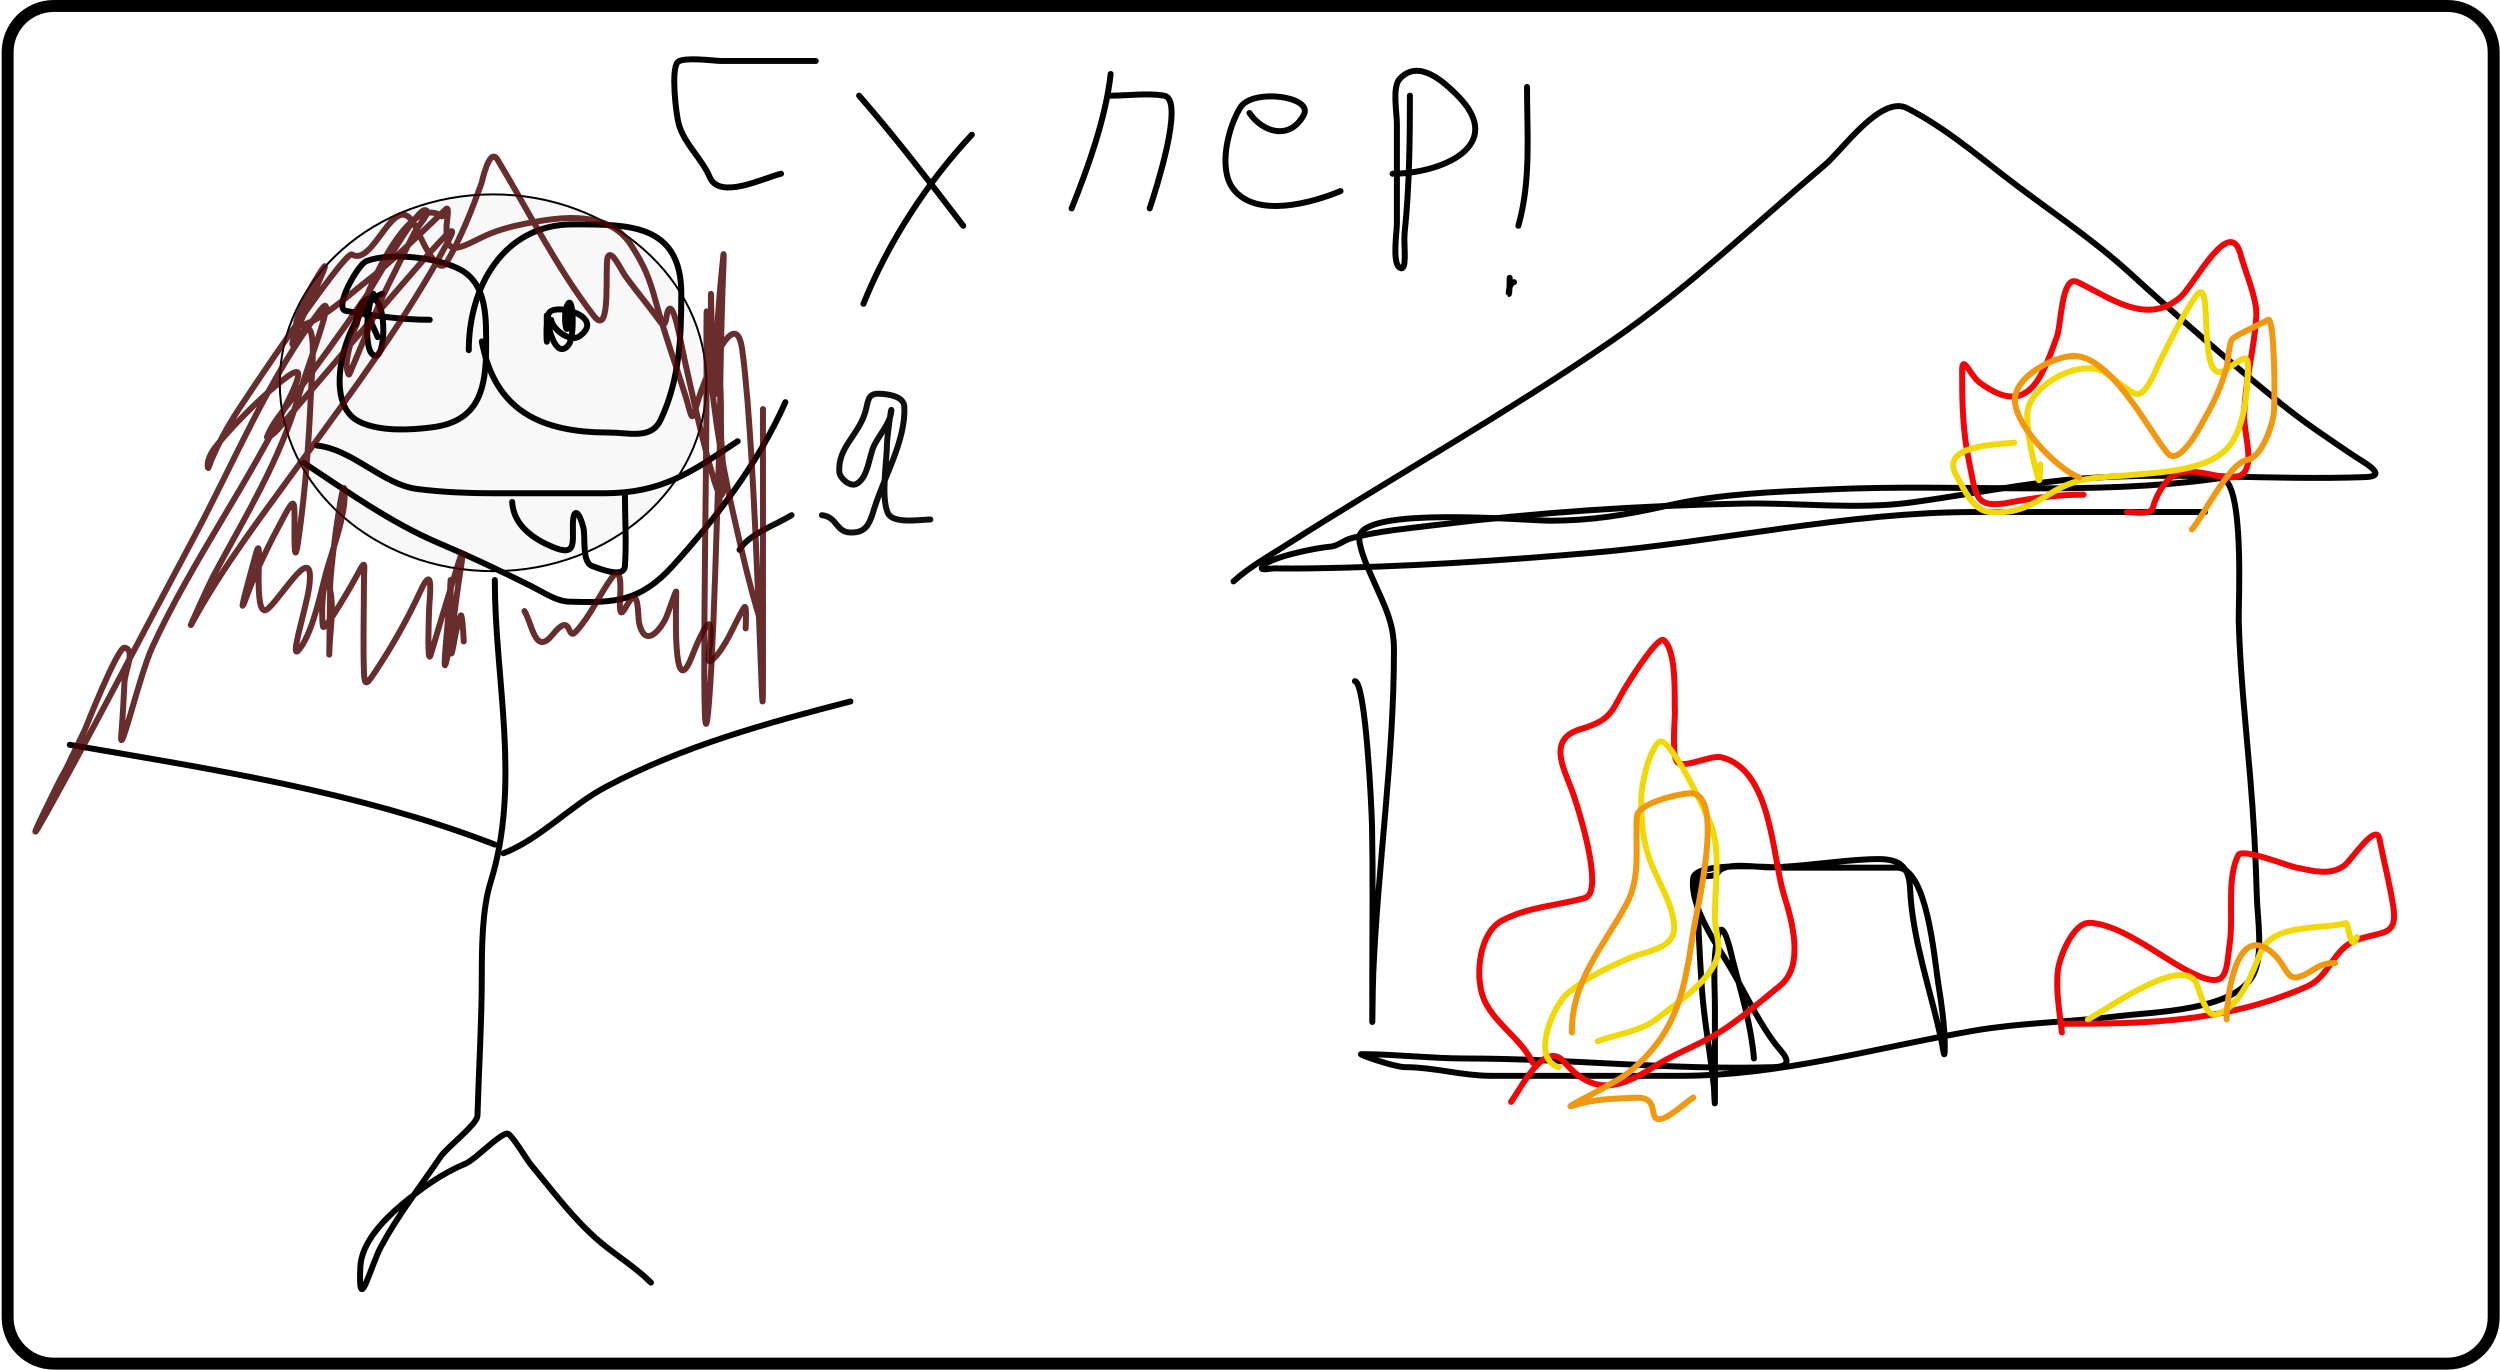
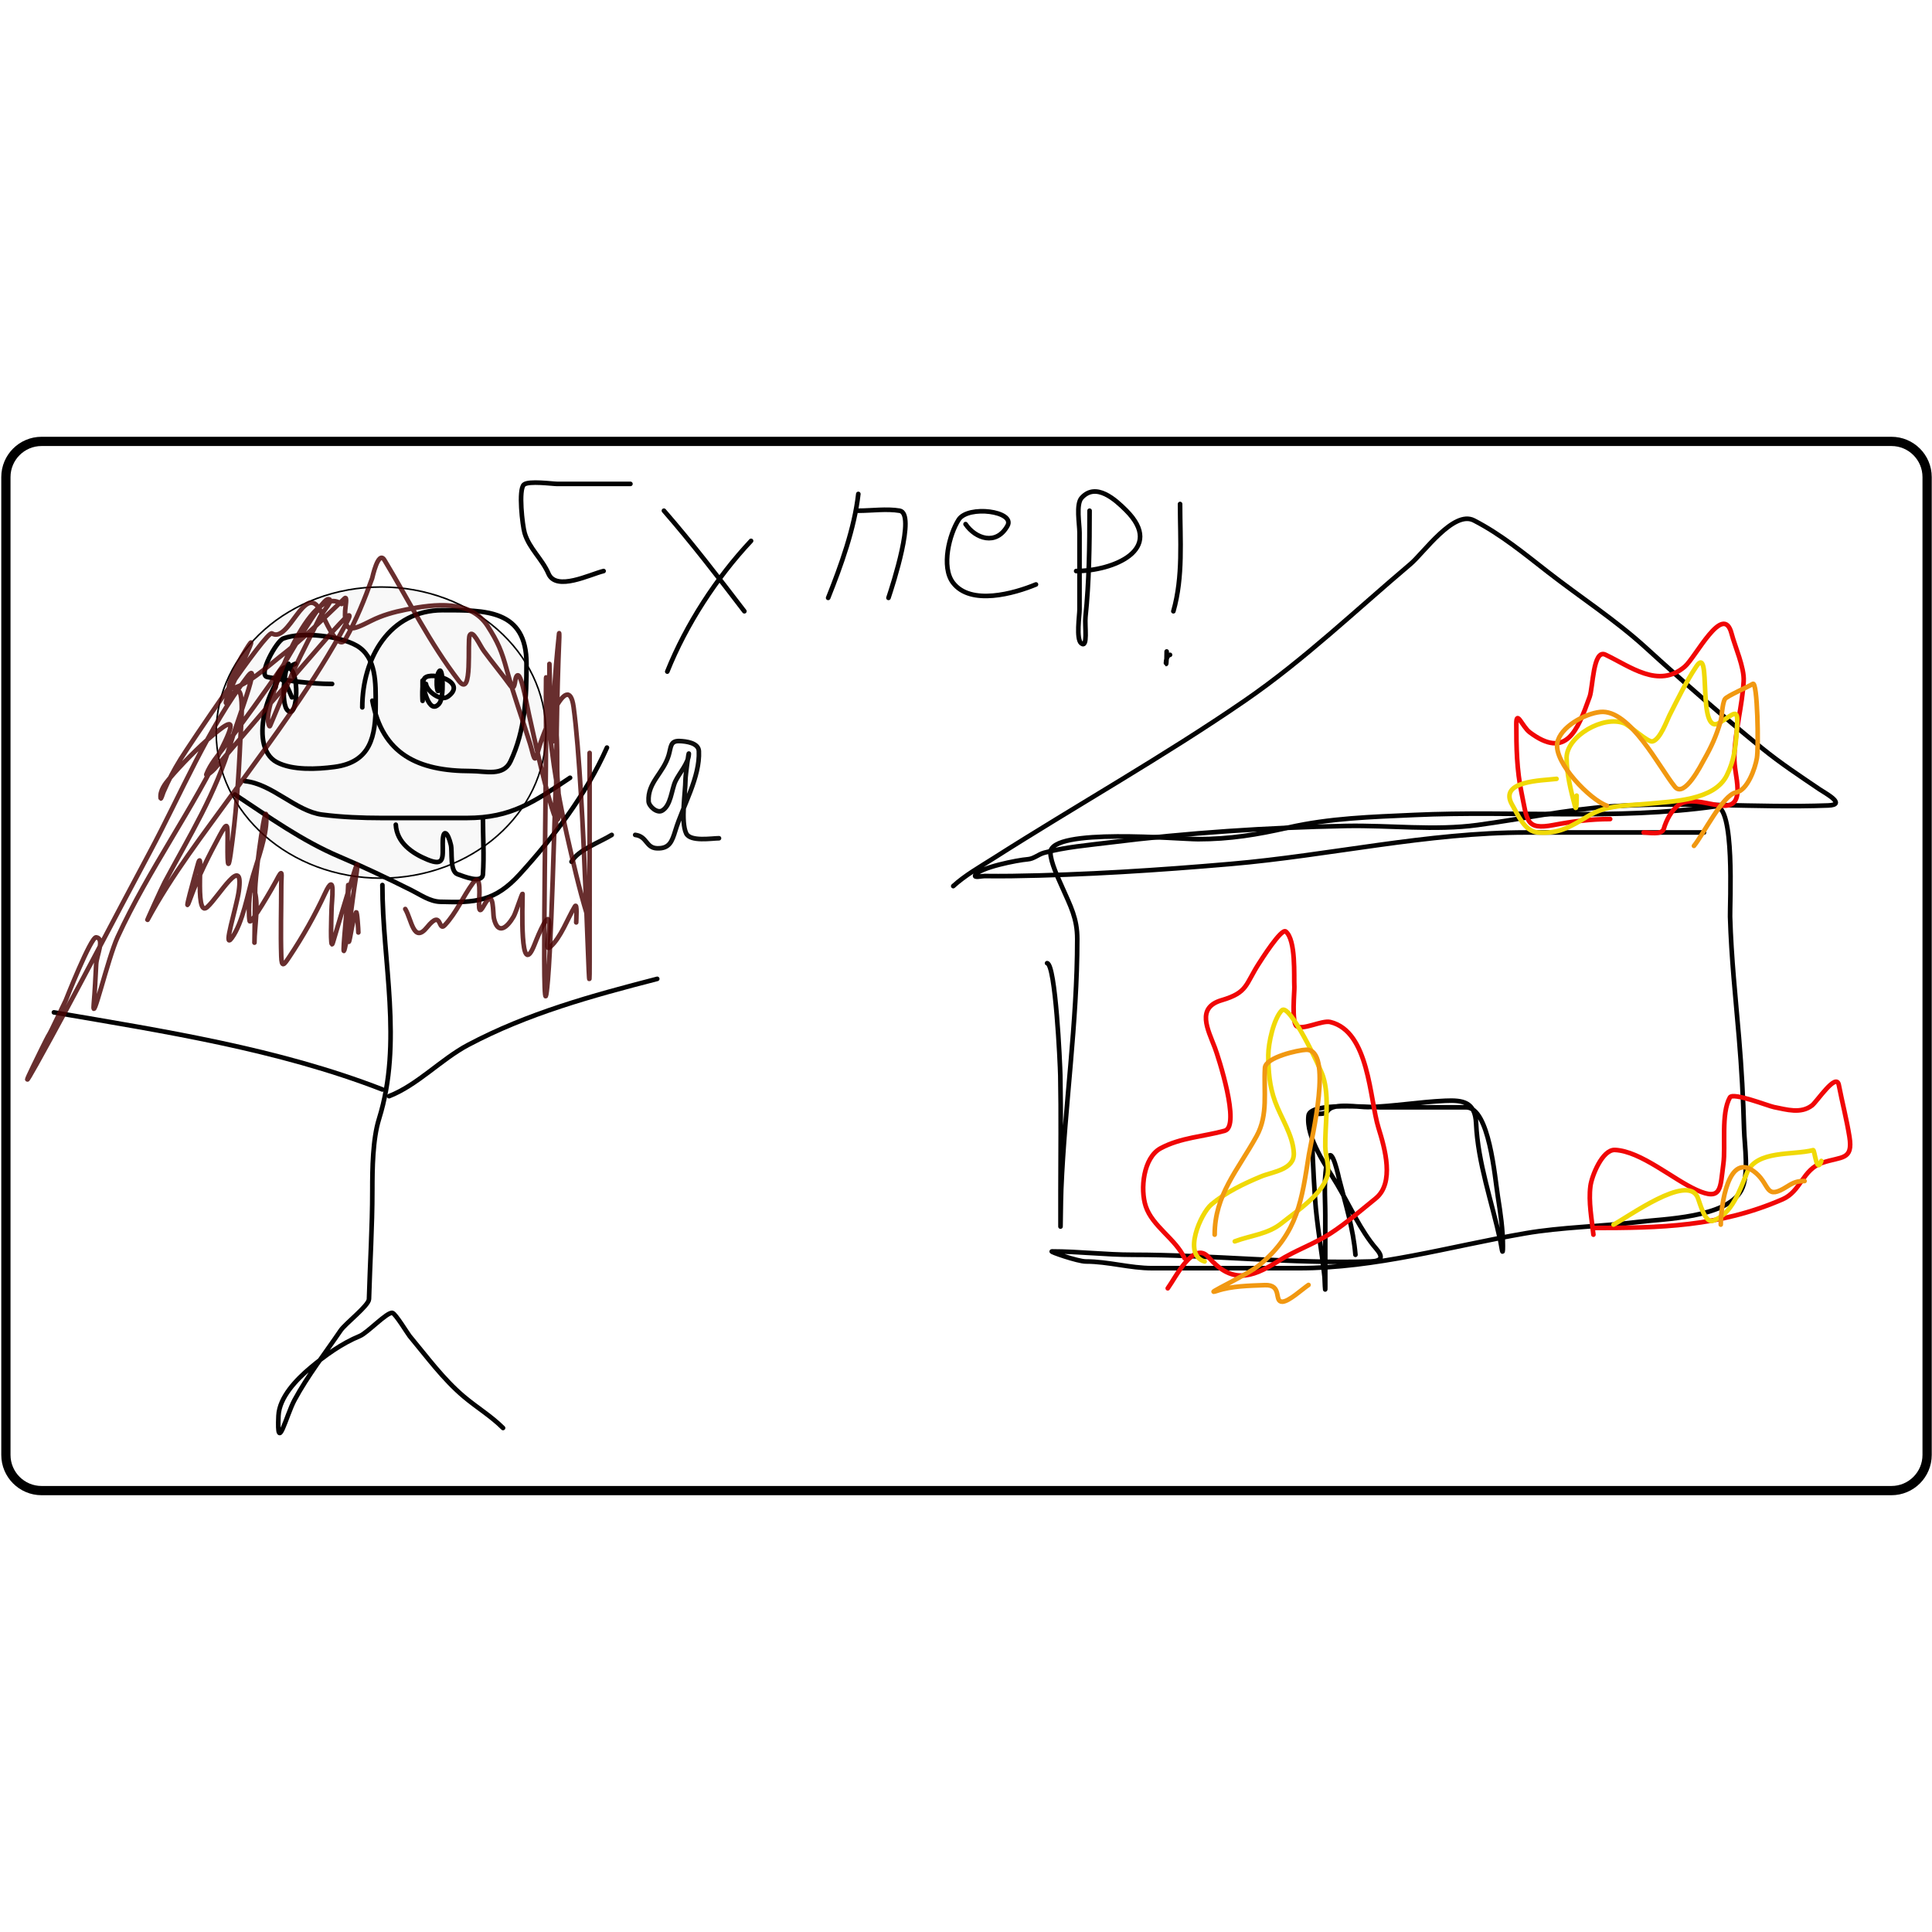
- <svg xmlns="http://www.w3.org/2000/svg" width="1254" height="687" viewBox="0 0 1254 687" fill="none">
+ <svg xmlns="http://www.w3.org/2000/svg" width="300" height="300" viewBox="0 0 1254 687" fill="none">
  <path d="M354.326 192C354.326 244.135 306.48 286.5 247.326 286.5C188.172 286.5 140.326 244.135 140.326 192C140.326 139.865 188.172 97.5 247.326 97.5C306.48 97.5 354.326 139.865 354.326 192Z" fill="#F8F8F8" stroke="black" />
  <path d="M248.194 290.935C248.194 340.874 261.531 393.094 246.018 442.733C241.881 455.974 241.667 475.098 241.667 489.142C241.667 512.827 240.166 536.133 239.492 559.724C239.372 563.918 224.159 575.556 221.121 580.028C210.991 594.942 199.715 609.365 191.149 625.229C185.742 635.241 179.528 661.555 180.755 635.381C181.317 623.393 192.436 611.906 201.301 604.441C211.078 596.208 221.805 588.498 233.57 583.653C238.481 581.631 251.369 567.829 254.72 568.667C256.73 569.17 264.738 582.334 265.839 583.653C277.004 597.028 287.631 611.635 301.009 622.932C309.344 629.971 318.812 635.66 326.51 643.357" stroke="#020202" stroke-width="3" stroke-linecap="round" />
  <path d="M248.194 423.637C180.204 397.274 106.485 385.857 35 373.602" stroke="#020202" stroke-width="3" stroke-linecap="round" />
  <path d="M252.545 427.988C270.856 420.867 286.323 404.02 303.789 394.752C342.585 374.166 384.307 362.757 426.58 351.848" stroke="#020202" stroke-width="3" stroke-linecap="round" />
  <path d="M191.632 147.356C175.27 153.649 159.839 200.916 179.788 211.29C190.02 216.61 205.7 215.799 217.012 214.311C240.73 211.19 243.843 194.437 243.843 173.582C243.843 160.433 244.525 142.964 231.395 135.511C220.446 129.297 196.335 126.312 183.897 130.919C179.458 132.563 167.12 154.776 173.504 155.936C187.121 158.412 201.688 160.408 215.562 160.408" stroke="#020202" stroke-width="3" stroke-linecap="round" />
  <path d="M241.667 171.286C248.279 205.998 271.12 216.97 305.601 216.97C315.35 216.97 326.653 220.609 331.344 210.685C340.884 190.505 341.738 169.225 341.738 147.356C341.738 111.984 314.92 112.549 287.352 112.549C252.856 112.549 235.141 143.576 235.141 175.637" stroke="#020202" stroke-width="3" stroke-linecap="round" />
  <path d="M187.281 147.356C184.613 149.69 181.398 177.952 188.369 178.416C193.728 178.774 194.273 148.195 185.589 149.531C180.952 150.245 178.58 157.046 178.58 161.738C178.58 165.658 179.251 159.548 179.788 158.475C183.056 151.939 188.514 167.225 189.457 169.11" stroke="#020202" stroke-width="3" stroke-linecap="round" />
  <path d="M276.475 160.408C277.021 165.053 285.997 172.073 290.736 168.627C303.668 159.222 279.892 151.925 275.629 156.662C273.437 159.096 274.299 172.865 274.299 171.286C274.299 168.397 274.221 156.669 274.299 158.233C274.504 162.333 278.37 181.019 285.055 173.219C288.464 169.243 287.5 149.281 285.176 152.069C282.119 155.738 283.862 168.326 284.693 164.276C286.537 155.286 285.176 151.326 285.176 162.584" stroke="#020202" stroke-width="3" stroke-linecap="round" />
  <path d="M159 223.496C176.668 225.263 192.063 243.037 209.036 245.251C221.612 246.891 234.994 247.426 247.71 247.426C266.121 247.426 284.532 247.426 302.943 247.426C332.085 247.426 346.571 236.953 370.019 221.321" stroke="#020202" stroke-width="3" stroke-linecap="round" />
  <path d="M152.474 232.198C174.384 246.681 196.153 262.308 220.396 272.565C236.236 279.266 251.647 286.619 267.048 294.319C272.82 297.205 278.958 301.603 285.66 301.812C308.65 302.531 321.26 301.653 337.387 283.925C359.545 259.568 380.54 231.91 393.949 201.742" stroke="#020202" stroke-width="3" stroke-linecap="round" />
  <path d="M256.896 251.777C257.548 263.528 267.59 270.436 277.562 274.498C288.573 278.984 287.352 273.169 287.352 263.863C287.352 253.294 290.773 256.824 292.67 264.951C293.7 269.368 291.785 282.077 297.02 283.925C300.998 285.329 313.01 290.341 313.457 283.925C314.297 271.886 313.457 259.518 313.457 247.426" stroke="#020202" stroke-width="3" stroke-linecap="round" />
  <path d="M679.634 341.672C685.127 342.359 688.054 406.669 688.215 414.55C688.728 439.713 688.336 464.918 688.336 490.086C688.336 497.096 688.336 504.105 688.336 511.115C688.336 518.691 688.499 495.963 688.819 488.394C691.124 433.848 699.213 380.707 699.213 325.961C699.213 312.547 694.856 304.677 689.544 292.604C687.04 286.913 681.809 276.025 681.809 269.882C681.809 253.552 765.478 261.181 777.529 261.181C798.236 261.181 815.869 258.288 836.024 253.687C863.191 247.486 890.235 246.736 917.966 245.469C982.758 242.509 1049 248.931 1113.27 239.91C1126.27 238.085 1122.72 303.739 1122.94 311.458C1123.7 338.084 1126.51 363.898 1128.74 390.378C1130.39 409.947 1131.49 429.727 1132.01 449.357C1132.29 460.068 1135.48 479.387 1130.19 489.119C1120.41 507.132 1079.55 507.59 1063 509.665C1038.81 512.697 1013.87 512.884 989.877 517.037C940.569 525.571 893.298 539.638 842.913 539.638C811.289 539.638 779.664 539.638 748.039 539.638C733.269 539.638 719.355 535.287 704.772 535.287C699.617 535.287 680.783 528.761 682.776 528.761C700.271 528.761 717.568 530.936 734.987 530.936C786.49 530.936 838.352 536.866 889.685 535.287C896.976 535.063 897.894 532.357 893.311 527.069C883.04 515.218 876.006 498.928 868.052 485.493C861.29 474.074 847.468 454.965 849.319 440.534C850.445 431.748 889.079 435.216 895.366 435.216C914.099 435.216 932.832 435.216 951.565 435.216C966.638 435.216 970.238 480.606 972.231 493.228C973.908 503.847 975.494 514.488 975.494 525.256C975.494 533.753 974.527 525.108 973.802 521.751C968.4 496.704 959.232 471.282 958.091 445.61C957.473 431.71 949.61 430.483 938.028 430.986C921.296 431.714 904.769 434.609 887.993 435.096C882.544 435.253 865.579 432.023 861.888 437.392C858.914 441.717 851.494 436.728 851.494 442.951C851.494 460.272 852.436 477.063 853.549 494.316C854.641 511.254 857.951 528.41 859.712 545.439C859.792 546.209 860.196 558.357 860.196 551.24C860.196 535.931 860.196 520.623 860.196 505.314C860.196 493.344 858.882 480.505 861.888 468.815C864.412 458.999 869.06 481.317 869.139 481.626C873.385 498.135 878.355 513.901 879.775 530.936" stroke="#020202" stroke-width="3" stroke-linecap="round" />
  <path d="M618.721 291.637C626.335 284.658 636.03 279.201 644.585 273.75C698.899 239.145 755.283 207.549 808.348 171.021C846.252 144.929 880.405 112.251 915.549 82.552C924.036 75.381 943.475 47.511 956.641 54.272C974.021 63.197 989.176 75.68 1004.5 87.629C1025.66 104.123 1048.47 118.841 1068.31 136.939C1093.01 159.461 1117.68 180.99 1143.61 202.081C1155.58 211.818 1168.19 220.146 1180.95 228.791C1184.69 231.322 1198.93 238.85 1186.63 239.305C1139.8 241.04 1092.59 236.6 1045.83 239.91C1017.03 241.949 987.703 248.089 959.058 251.996C931.321 255.778 901.798 252.052 873.853 252.6C823.007 253.597 770.469 257.03 720.121 263.356C706.45 265.074 691.172 266.329 677.7 270.003C673.914 271.036 671.083 273.936 667.065 274.233C660.547 274.716 635.484 279.624 632.983 284.627C632.079 286.435 637.005 285.091 639.026 285.111C644.907 285.168 650.79 285.194 656.671 285.111C704.062 284.437 751.714 281.334 798.921 277.255C862.822 271.733 926.446 256.83 990.723 256.83C1029.16 256.83 1067.59 256.83 1106.02 256.83" stroke="#020202" stroke-width="3" stroke-linecap="round" />
  <path d="M409.177 30.583C393.304 30.583 377.431 30.583 361.559 30.583C358.636 30.583 343.085 28.408 340.046 31.067C336.388 34.268 339.088 57.635 340.529 62.49C343.506 72.516 351.935 79.354 355.999 88.837C360.99 100.482 382.95 89.263 391.773 87.145" stroke="#020202" stroke-width="3" stroke-linecap="round" />
  <path d="M430.931 47.987C449.169 68.927 466.321 91.254 483.142 113.25" stroke="#020202" stroke-width="3" stroke-linecap="round" />
  <path d="M487.493 67.566C465.056 91.435 445.317 121.884 433.107 152.408" stroke="#020202" stroke-width="3" stroke-linecap="round" />
  <path d="M557.107 37.11C554.634 59.37 545.838 83.774 537.528 104.548" stroke="#020202" stroke-width="3" stroke-linecap="round" />
  <path d="M557.107 47.987C565.726 47.987 575.469 46.575 583.938 47.987C594.575 49.76 579.425 96.333 576.686 104.549" stroke="#020202" stroke-width="3" stroke-linecap="round" />
  <path d="M626.721 56.689C633.16 66.158 646.664 70.827 653.914 57.776C659.178 48.302 628.368 44.228 622.25 53.788C616.169 63.289 610.802 84.37 618.503 94.638C629.899 109.833 658.404 101.681 672.406 95.847" stroke="#020202" stroke-width="3" stroke-linecap="round" />
  <path d="M707.213 47.987C707.213 70.508 706.927 94.334 704.554 116.876C703.947 122.639 706.3 137.658 701.774 134.038C698.368 131.313 700.687 115.871 700.687 112.042C700.687 95.444 700.687 78.846 700.687 62.248C700.687 56.571 698.28 43.799 702.016 39.648C711.346 29.281 724.034 40.878 730.901 47.745C756.535 73.379 722.234 87.145 698.511 87.145" stroke="#020202" stroke-width="3" stroke-linecap="round" />
  <path d="M765.95 43.636C765.95 66.889 768.045 90.688 761.599 113.25" stroke="#020202" stroke-width="3" stroke-linecap="round" />
  <path d="M759.424 141.531C755.295 142.047 757.248 155.948 757.248 139.356" stroke="#020202" stroke-width="3" stroke-linecap="round" />
  <path d="M768.827 533.112C762.969 520.558 748.015 512.49 743.689 499.513C739.951 488.299 742.103 467.865 753.358 461.805C766.281 454.846 781.314 454.228 794.933 450.445C805.432 447.528 790.582 401.916 788.527 396.542C783.965 384.61 776.333 370.589 792.878 365.723C810.112 360.654 808.121 355.655 817.412 341.431C818.344 340.005 831.739 318.721 834.574 321.126C841.24 326.782 839.765 349.847 840.134 357.142C840.266 359.761 838.249 380.097 841.584 382.522C845.539 385.399 858.124 378.557 863.459 379.863C888.782 386.065 888.904 429.803 894.762 448.632C898.868 461.83 905.341 484.357 892.828 494.437C883.068 502.299 874.415 509.996 863.822 516.917C852.866 524.074 841.039 527.848 829.498 535.166C811.471 546.598 799.037 549.319 784.418 532.507C774.808 521.455 762.935 545.893 757.95 552.691" stroke="#F00606" stroke-width="3" stroke-linecap="round" />
  <path d="M1045.11 248.128C1032.6 248.128 1020.67 249.652 1008.37 251.995C990.088 255.477 991.334 248.971 987.58 231.087C984.462 216.227 984.196 201.463 984.196 186.369C984.196 176.79 988.076 188.192 992.898 191.808C1016.5 209.513 1023.77 191.182 1031.81 168.724C1033.95 162.755 1033.98 137.618 1041.97 141.41C1058.19 149.116 1076.47 163.639 1093.45 149.266C1100.56 143.25 1118.55 107.035 1123.91 127.753C1126.1 136.239 1132.3 149.773 1131.76 158.693C1130.78 174.903 1126.26 190.638 1125.72 207.036C1125.47 214.796 1127.63 221.172 1127.78 228.549C1128.24 251.15 1102.44 230.193 1089.83 238.822C1085 242.123 1081.48 248.953 1079.92 254.413C1078.69 258.702 1070.37 256.83 1066.86 256.83" stroke="#F00606" stroke-width="3" stroke-linecap="round" />
  <path d="M1034.23 517.883C1033.16 507.729 1030.97 496.593 1032.3 486.339C1033.15 479.769 1040.02 462.501 1048.25 462.893C1065.04 463.692 1085.98 482.055 1101.19 488.877C1117.74 496.307 1116.44 487.71 1118.59 471.957C1120.18 460.303 1116.93 439.232 1122.82 428.811C1124.81 425.291 1147.82 434.39 1151.46 435.095C1159.67 436.685 1168.8 439.618 1176.12 434.008C1179.28 431.588 1191.89 412.297 1193.52 420.713C1195.7 431.916 1198.6 443.045 1200.41 454.312C1202.9 469.795 1195.29 466.974 1182.77 471.232C1169.96 475.587 1168.95 489.73 1157.02 494.92C1116 512.777 1077.4 513.532 1034.23 513.532" stroke="#F00606" stroke-width="3" stroke-linecap="round" />
  <path d="M781.88 535.287C767.343 530.926 779.451 504.048 786.231 498.304C795.52 490.434 807.244 484.815 818.379 480.176C825.955 477.019 840.242 475.791 839.771 464.947C839.265 453.316 831.435 442.102 827.564 431.349C823.944 421.293 823.213 411.946 823.213 401.376C823.213 393.8 826.665 377.621 832.036 372.249C836.905 367.38 856.688 408.793 858.746 415.154C863.168 428.822 859.911 446.572 860.196 460.838C860.307 466.403 862.602 472.104 861.888 477.638C860.194 490.766 841.284 502.794 831.915 510.39C822.98 517.634 811.985 518.287 801.459 522.234" stroke="#F0D906" stroke-width="3" stroke-linecap="round" />
  <path d="M1047.28 511.357C1057.02 506.296 1094.91 478.424 1101.79 493.47C1103.26 496.683 1106.43 510.764 1111.94 508.819C1124.37 504.434 1129.4 488.533 1133.94 477.638C1140.09 462.877 1163.81 466.444 1176.84 463.014C1177.89 462.738 1179.13 479.12 1182.16 470.023" stroke="#F0D906" stroke-width="3" stroke-linecap="round" />
  <path d="M1023.35 232.9C1023.35 234.305 1023.43 244.192 1022.27 239.789C1019.65 229.846 1016.83 218.656 1016.83 208.366C1016.83 194.322 1040.92 180.481 1054.29 186.007C1057.97 187.525 1069.54 198.398 1072.54 197.73C1077.52 196.625 1081.93 184.12 1083.54 180.931C1089.04 170.074 1094.3 159.169 1101.07 149.024C1111.33 133.624 1101.06 194.928 1116.05 185.644C1126.68 179.068 1128.47 175.032 1127.29 190.841C1126.47 201.8 1125.6 210.17 1120.77 219.847C1112.64 236.109 1085.59 236.643 1069.4 238.217C1054.97 239.62 1043.15 238.683 1030.36 246.436C1019.01 253.319 1011.81 257.837 998.216 256.83C989.523 256.186 985.384 245.537 981.537 238.943C972.312 223.127 1000.92 223.195 1010.3 222.023" stroke="#F0D906" stroke-width="3" stroke-linecap="round" />
  <path d="M1116.9 511.357C1116.9 500.236 1121.55 461.934 1139.86 478C1149.12 486.122 1145.72 495.655 1160.04 486.581C1164.25 483.916 1166.56 483.076 1171.28 483.076" stroke="#F19811" stroke-width="3" stroke-linecap="round" />
  <path d="M788.406 517.883C788.406 492.039 803.417 476.03 815.599 453.949C823.318 439.959 820.114 424.837 821.038 409.594C821.455 402.719 842.836 398.004 847.748 397.871C865.55 397.39 851.203 455.769 849.561 466.035C844.934 494.952 842.68 516.357 817.896 537.221C809.513 544.278 779.461 557.848 789.857 554.382C799.611 551.131 810.734 551.051 820.917 550.636C832.68 550.156 826.636 561.632 832.399 561.392C836.673 561.214 845.267 553.216 849.319 550.515" stroke="#F19811" stroke-width="3" stroke-linecap="round" />
  <path d="M1042.93 239.426C1032.25 235.754 1008.58 211.657 1010.78 198.818C1012.58 188.379 1028.56 179.749 1038.58 178.635C1057.91 176.487 1077.06 214.912 1087.17 227.22C1093.33 234.719 1104.48 212.349 1105.78 210.058C1110.92 201.01 1113.86 194.486 1116.78 184.678C1117.65 181.741 1117.77 173.52 1119.56 170.295C1120.66 168.305 1134.92 162.232 1137.69 160.385C1140.77 158.328 1141.55 201.661 1140.34 208.607C1139.17 215.341 1134.22 229.497 1126.81 230.845C1118.18 232.415 1105.39 258.46 1099.49 265.532" stroke="#F19811" stroke-width="3" stroke-linecap="round" />
  <path d="M370.947 275.809C375.136 268.129 389.628 263.046 397.053 258.406" stroke="#0F0F0E" stroke-width="3" stroke-linecap="round" />
  <path d="M412.281 258.406C420.121 259.347 419.141 266.883 426.542 267.108C434.483 267.348 436.155 262.819 438.386 255.505C443.294 239.417 454.422 220.986 453.614 204.02C453.356 198.589 445.197 197.642 441.045 197.493C434.934 197.275 435.63 201.331 434.035 206.678C430.502 218.526 420.295 224.278 420.983 236.651C421.159 239.821 426.389 244.506 429.684 242.694C435.519 239.485 435.812 229.049 438.386 223.599C440.816 218.454 446.788 211.894 447.088 206.195C447.322 201.756 444.912 219.798 444.912 222.632C444.912 230.626 441.722 249.682 445.396 257.439C448.038 263.016 462.096 260.581 466.667 260.581" stroke="#0F0F0E" stroke-width="3" stroke-linecap="round" />
  <path d="M221.719 108.546C201.564 93.887 173.859 168.107 173.859 183.236C173.859 184.765 174.712 188.994 175.309 187.587C181.794 172.316 187.796 157.077 195.13 142.144C196.205 139.956 206.285 119.869 207.699 117.006C209.584 113.191 217.271 105.403 213.017 105.403C208.211 105.403 185.458 145.997 183.769 148.429C171.321 166.354 158.619 184.078 145.457 201.485C141.303 206.98 136.514 212.482 133.976 219.01C133.227 220.937 137.832 217.199 139.173 215.626C161.006 190.014 182.788 164.358 204.92 139.002C210.081 133.089 215.143 127.083 220.51 121.357C224.131 117.493 229.825 111.587 224.861 120.873C204.21 159.51 177.221 195.478 151.621 230.854C131.995 257.975 111.714 284.022 95.785 313.521C94.205 316.446 105.237 292.216 106.904 289.108C123.195 258.727 140.132 231.578 149.929 198.222C154.076 184.104 169.814 143.803 160.806 155.439C135.224 188.483 116.864 233.033 97.356 269.408C72.684 315.411 48.919 361.942 23.512 407.549C15.729 421.518 16.477 419.025 21.578 408.515C39.551 371.485 23.901 405.2 42.607 365.973C42.738 365.7 58.994 324.424 62.428 324.882C68.178 325.648 62.727 336.492 62.428 342.285C61.983 350.898 61.604 359.555 60.857 368.149C59.527 383.446 69.916 338.713 76.327 324.761C96.551 280.743 125.498 241.487 146.062 197.86C153.902 181.227 147.775 185.719 137.722 193.992C129.535 200.73 117.083 213.384 109.925 221.91C107.135 225.234 103.678 229.661 104.245 234.48C104.422 235.983 105.567 231.756 106.179 230.371C109.758 222.258 112.397 217.05 117.297 209.1C121.874 201.675 172.966 125.51 176.518 127.641C187.556 134.264 197.777 94.22 207.82 112.534C210.011 116.529 219.286 139.97 224.136 131.509C231.267 119.067 236.702 105.326 241.54 91.867C241.693 91.442 245.5 73.367 249.516 80.023C265.367 106.29 278.965 133.948 297.859 158.46C307.013 170.335 303.133 132.539 304.869 128.85C306.812 124.721 311.353 135.324 314.055 139.002C319.641 146.607 325.7 153.83 331.216 161.481C334.133 165.527 334.13 158.422 334.842 156.405C337.633 148.499 341.464 171.913 343.302 180.094C347.832 200.249 352.123 220.595 358.047 240.402C365.802 266.333 361.872 222.048 361.793 220.823C361.097 209.994 363.285 183.599 356.838 173.93C354.469 170.376 356.597 182.47 356.597 186.741C356.597 199.431 356.597 161.361 356.597 148.67C356.597 142.464 356.865 161.08 357.08 167.283C357.267 172.682 357.879 189.081 358.289 195.322C358.342 196.135 358.55 198.547 358.651 197.739C358.911 195.66 358.731 193.549 358.772 191.454C359.054 176.901 359.748 162.456 360.947 147.945C361.289 143.815 362.268 133.004 362.881 127.641C362.973 126.84 363.036 129.252 363.002 130.058C361.343 169.873 360.947 209.62 360.947 249.466C360.947 262.138 360.947 237.762 360.947 234.601C360.947 195.322 358.892 313.173 355.63 352.316C351.143 406.155 354.421 244.271 354.421 190.246C354.421 179.127 354.271 168.007 354.421 156.889C354.469 153.34 354.703 163.981 354.905 167.524C356.654 198.347 361.098 228.305 367.957 258.41C371.858 275.528 375.782 292.952 380.889 309.774C381.669 312.345 382.305 315.181 382.581 311.587C382.78 308.997 382.702 298.827 382.702 298.051C382.702 269.045 382.702 182.027 382.702 211.033C382.702 254.3 382.702 297.568 382.702 340.835C382.702 396.055 379.79 230.212 372.308 175.501C368.67 148.9 351.383 195.508 349.466 203.177C346.812 213.794 346.615 207.573 344.027 199.189C339.087 183.181 333.292 167.385 328.92 151.208C325.671 139.188 323.121 133.164 316.472 122.807C305.406 105.57 282.043 108.502 263.536 112.171C255.485 113.768 248.12 115.831 240.935 119.423C228.242 125.77 223.362 128.047 224.015 113.017C224.133 110.318 225.609 103.056 223.653 104.92C209.881 118.035 196.793 131.231 181.594 142.869C176.594 146.698 157.52 163.978 149.204 163.173C145.888 162.853 156.689 143.049 156.939 142.628C173.812 114.11 150.302 160.994 147.754 168.37C144.134 178.848 150.199 167.738 151.984 165.953C159.337 158.6 156.41 186.503 155.972 196.893C154.934 221.555 153.18 246.287 149.687 270.737C147.114 288.754 147.786 263.601 147.754 260.102C147.673 251.446 147.661 249.417 142.678 258.651C135.534 271.889 128.74 285.35 123.582 299.501C117.766 315.458 127.025 282.822 127.933 279.318C133.028 259.667 125.513 313.323 134.459 305.303C142.166 298.393 158.459 269.79 155.005 294.909C153.607 305.08 144.341 333.644 150.413 325.365C157.588 315.581 160.937 296.123 164.19 284.998C167.384 274.078 172.892 259.619 172.892 247.895C172.892 232.675 166.365 277.772 165.641 292.975C165.534 295.207 165.157 331.646 165.157 328.145C165.157 318.082 168.319 302.735 164.795 293.338C162.326 286.754 160.793 307.322 162.015 314.246C162.605 317.589 177.569 291.517 179.177 288.382C184.031 278.917 182.561 284.041 182.561 291.283C182.561 306.567 182.076 321.934 182.561 337.209C182.809 345.015 184.317 342.793 187.879 337.451C196.622 324.335 204.344 310.664 210.963 296.359C218.237 280.638 215.193 301.604 215.193 306.874C215.193 308.265 214.087 334.937 216.039 328.386C219.823 315.681 223.604 302.983 227.52 290.316C231.046 278.912 233.624 269.705 230.662 288.141C228.368 302.422 227.141 317.58 223.894 331.65C221.463 342.184 224.995 310.055 225.586 299.26C226.024 291.274 226.07 286.244 226.07 297.326C226.07 306.921 225.145 317.019 226.07 326.574C226.667 332.743 228.279 314.181 231.146 308.687C231.808 307.418 232.596 320.103 232.596 321.739" stroke="#4A0404" stroke-opacity="0.83" stroke-width="3" stroke-linecap="round" />
  <path d="M263.052 306.511C267.197 313.339 268.399 329.218 277.193 318.355C287.231 305.955 284.125 321.921 288.795 316.905C296.242 308.906 300.531 298.473 306.924 289.712C312.885 281.543 310.867 300.576 310.912 303.61C311.018 310.728 313.101 305.679 315.263 302.281C320.675 293.776 319.826 309.227 320.581 312.554C323.126 323.775 329.219 318.54 333.392 311.345C334.907 308.733 339.193 294.931 339.193 296.842C339.193 303.421 337.185 354.208 346.928 329.595C347.333 328.572 354.622 309.727 356.113 313.642C358.196 319.109 352.659 334.998 357.08 331.166C364.026 325.146 368.39 312.646 373.154 304.819C374.81 302.098 374 313.469 374 315.213" stroke="#4A0404" stroke-opacity="0.83" stroke-width="3" stroke-linecap="round" />
  <rect x="3.826" y="3" width="1247" height="681" rx="23.16" stroke="black" stroke-width="6" />
</svg>
